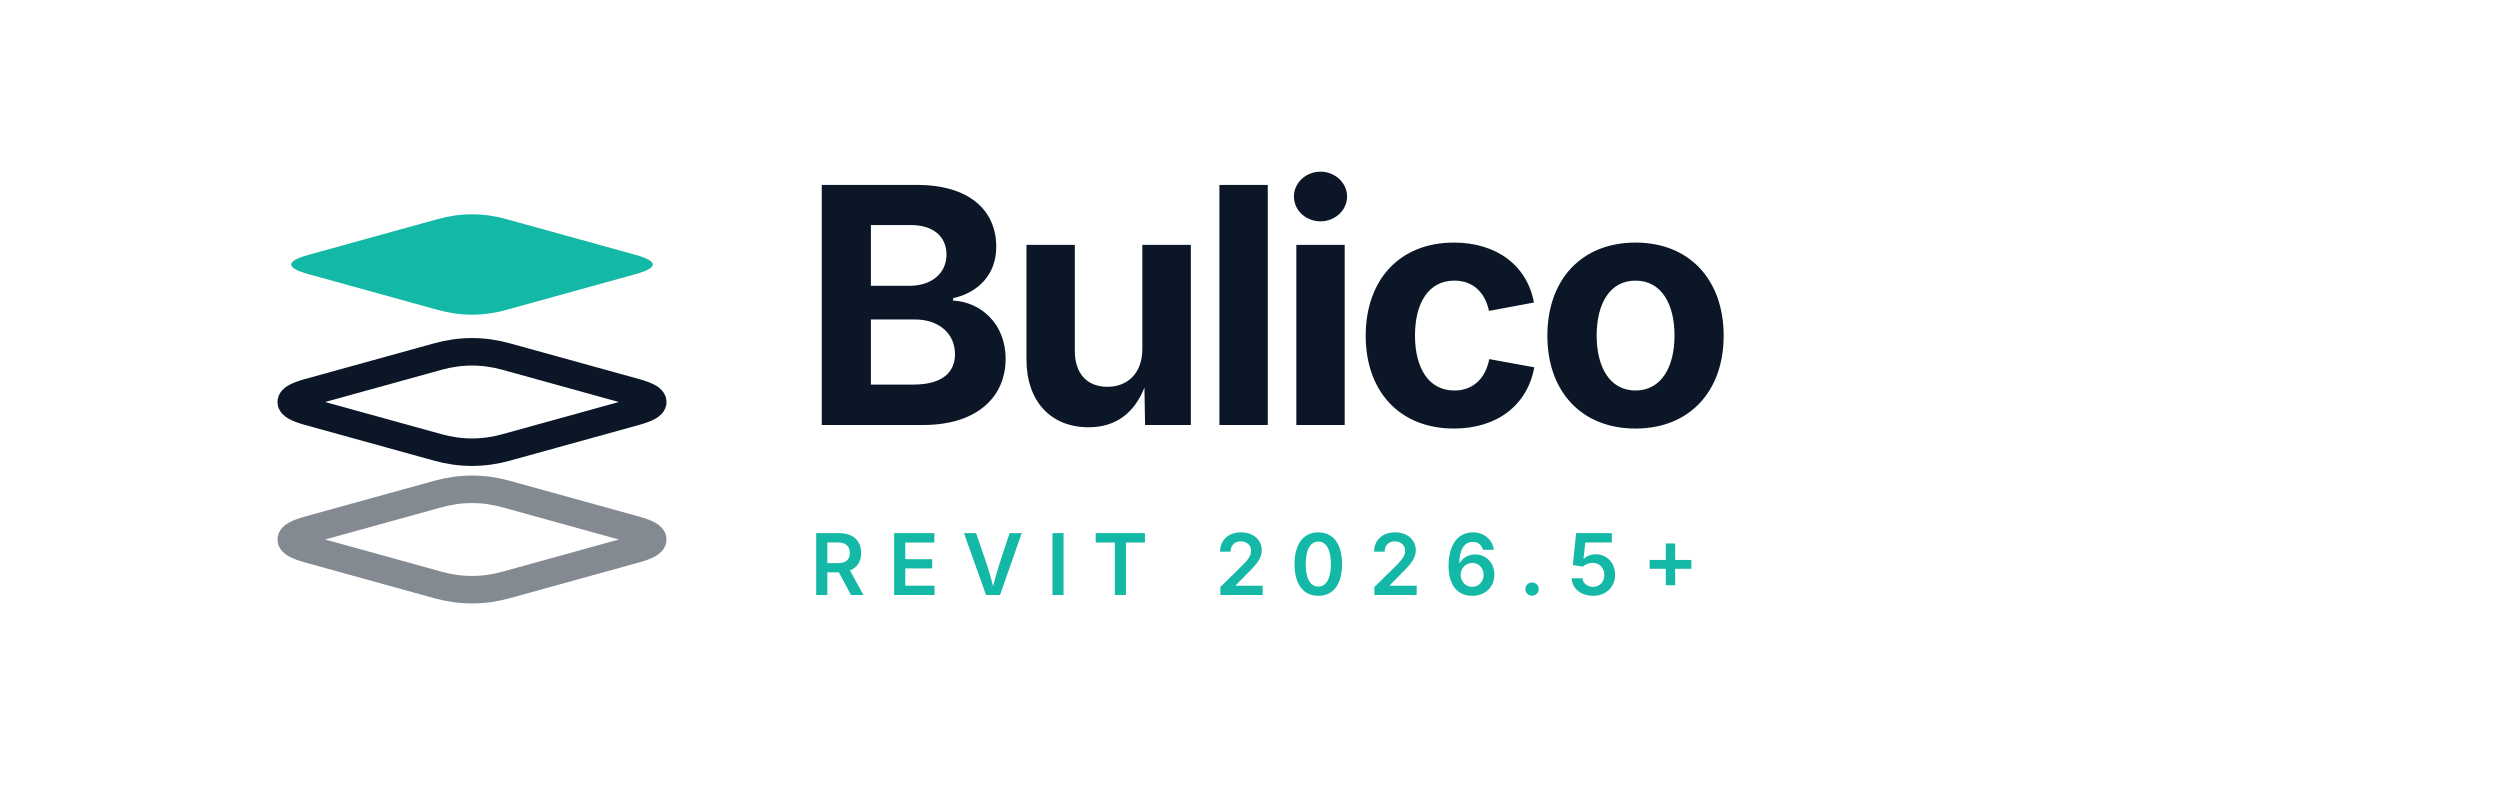
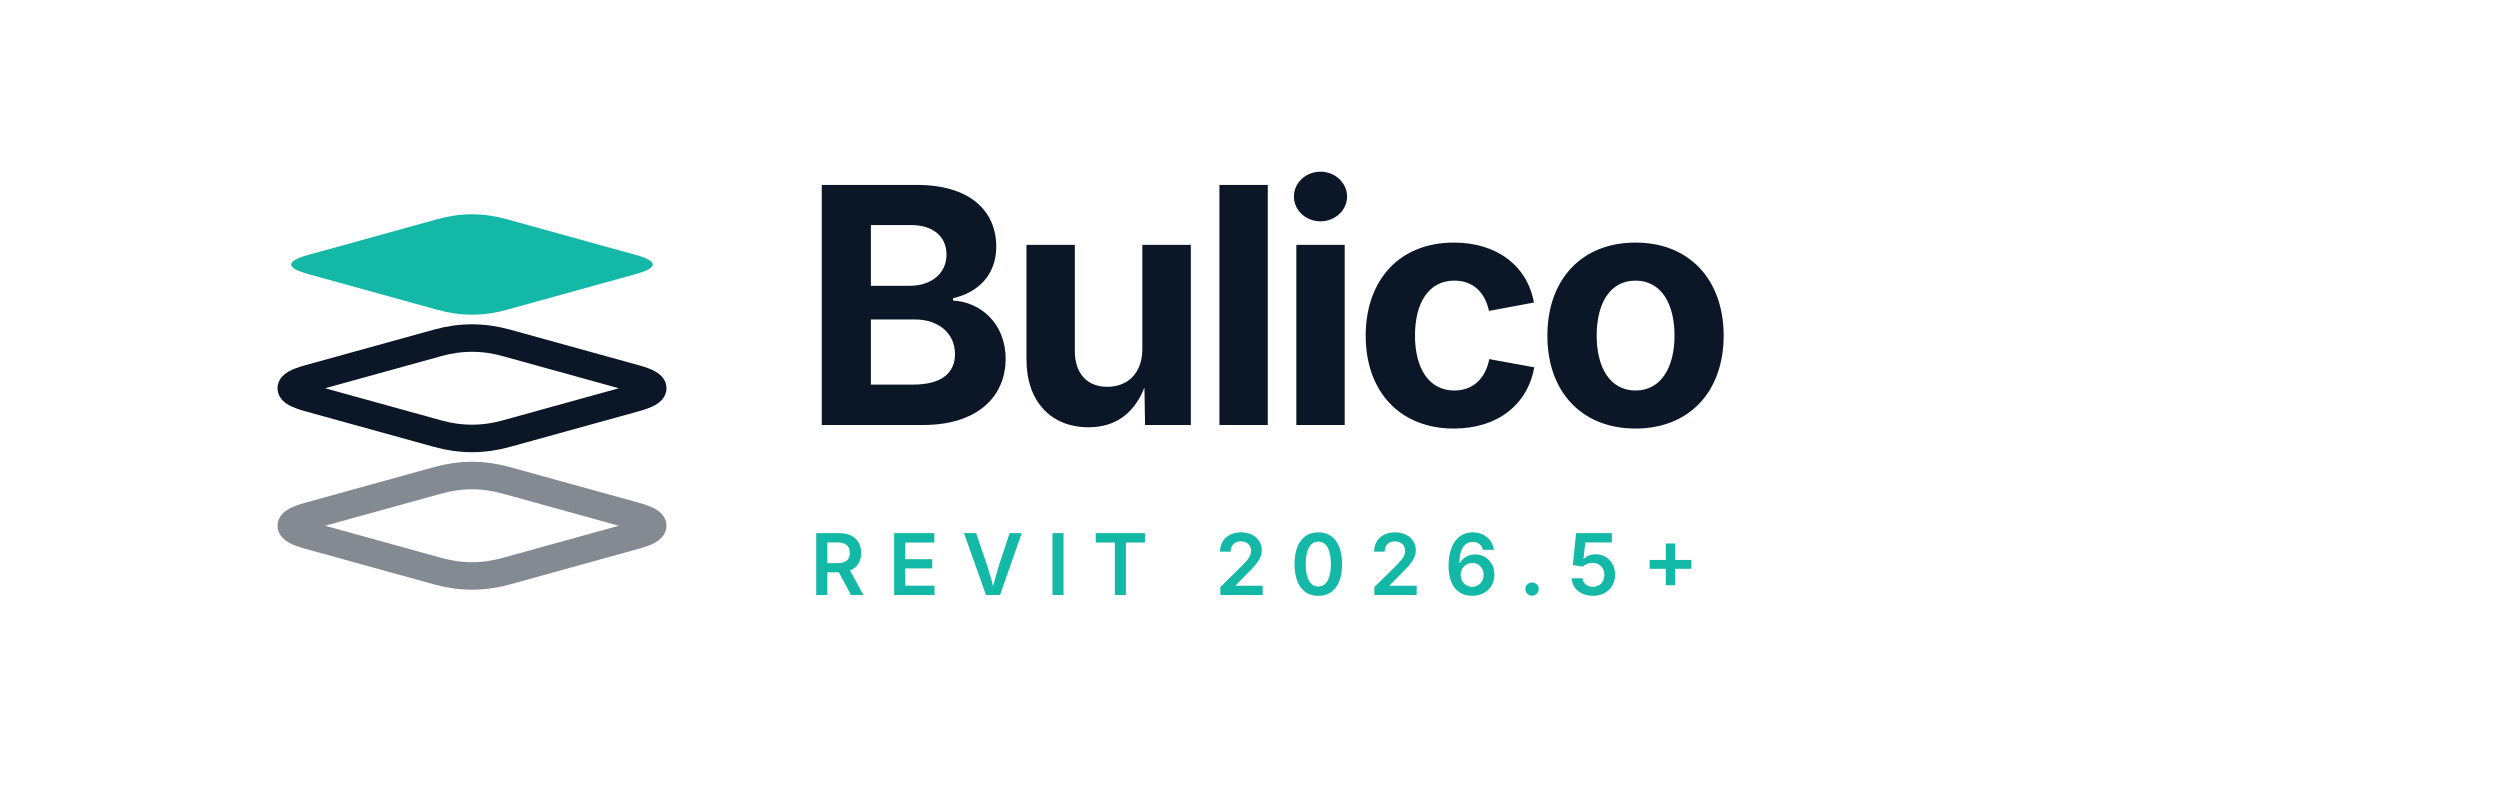
<svg xmlns="http://www.w3.org/2000/svg" viewBox="0 0 1000 320" role="img" aria-labelledby="title">
  <g transform="translate(48 20) scale(0.55)">
    <g fill="none" stroke="#0B1727" stroke-width="20" stroke-linecap="round" stroke-linejoin="round">
-       <path d="M137 249 231 223Q256 216 281 223L375 249Q400 256 375 263L281 289Q256 296 231 289L137 263Q112 256 137 249Z" />
-       <path d="M137 349 231 323Q256 316 281 323L375 349Q400 356 375 363L281 389Q256 396 231 389L137 363Q112 356 137 349Z" stroke-opacity=".5" />
+       <path d="M137 239 231 213Q256 206 281 213L375 239Q400 246 375 253L281 279Q256 286 231 279L137 253Q112 246 137 239Z" />
+       <path d="M137 339 231 313Q256 306 281 313L375 339Q400 346 375 353L281 379Q256 386 231 379L137 353Q112 346 137 339Z" stroke-opacity=".5" />
    </g>
    <path d="M137 149 231 123Q256 116 281 123L375 149Q400 156 375 163L281 189Q256 196 231 189L137 163Q112 156 137 149Z" fill="#14B8A6" />
  </g>
  <g color="#0B1727" font-family="'Segoe UI', Inter, Helvetica, Arial, sans-serif">
    <text x="320" y="170" font-size="132" font-weight="700" letter-spacing="-5" fill="currentColor">Bulico</text>
    <text x="324" y="238" font-size="34" font-weight="600" letter-spacing="9" fill="#14B8A6">REVIT 2026.5+</text>
  </g>
</svg>
